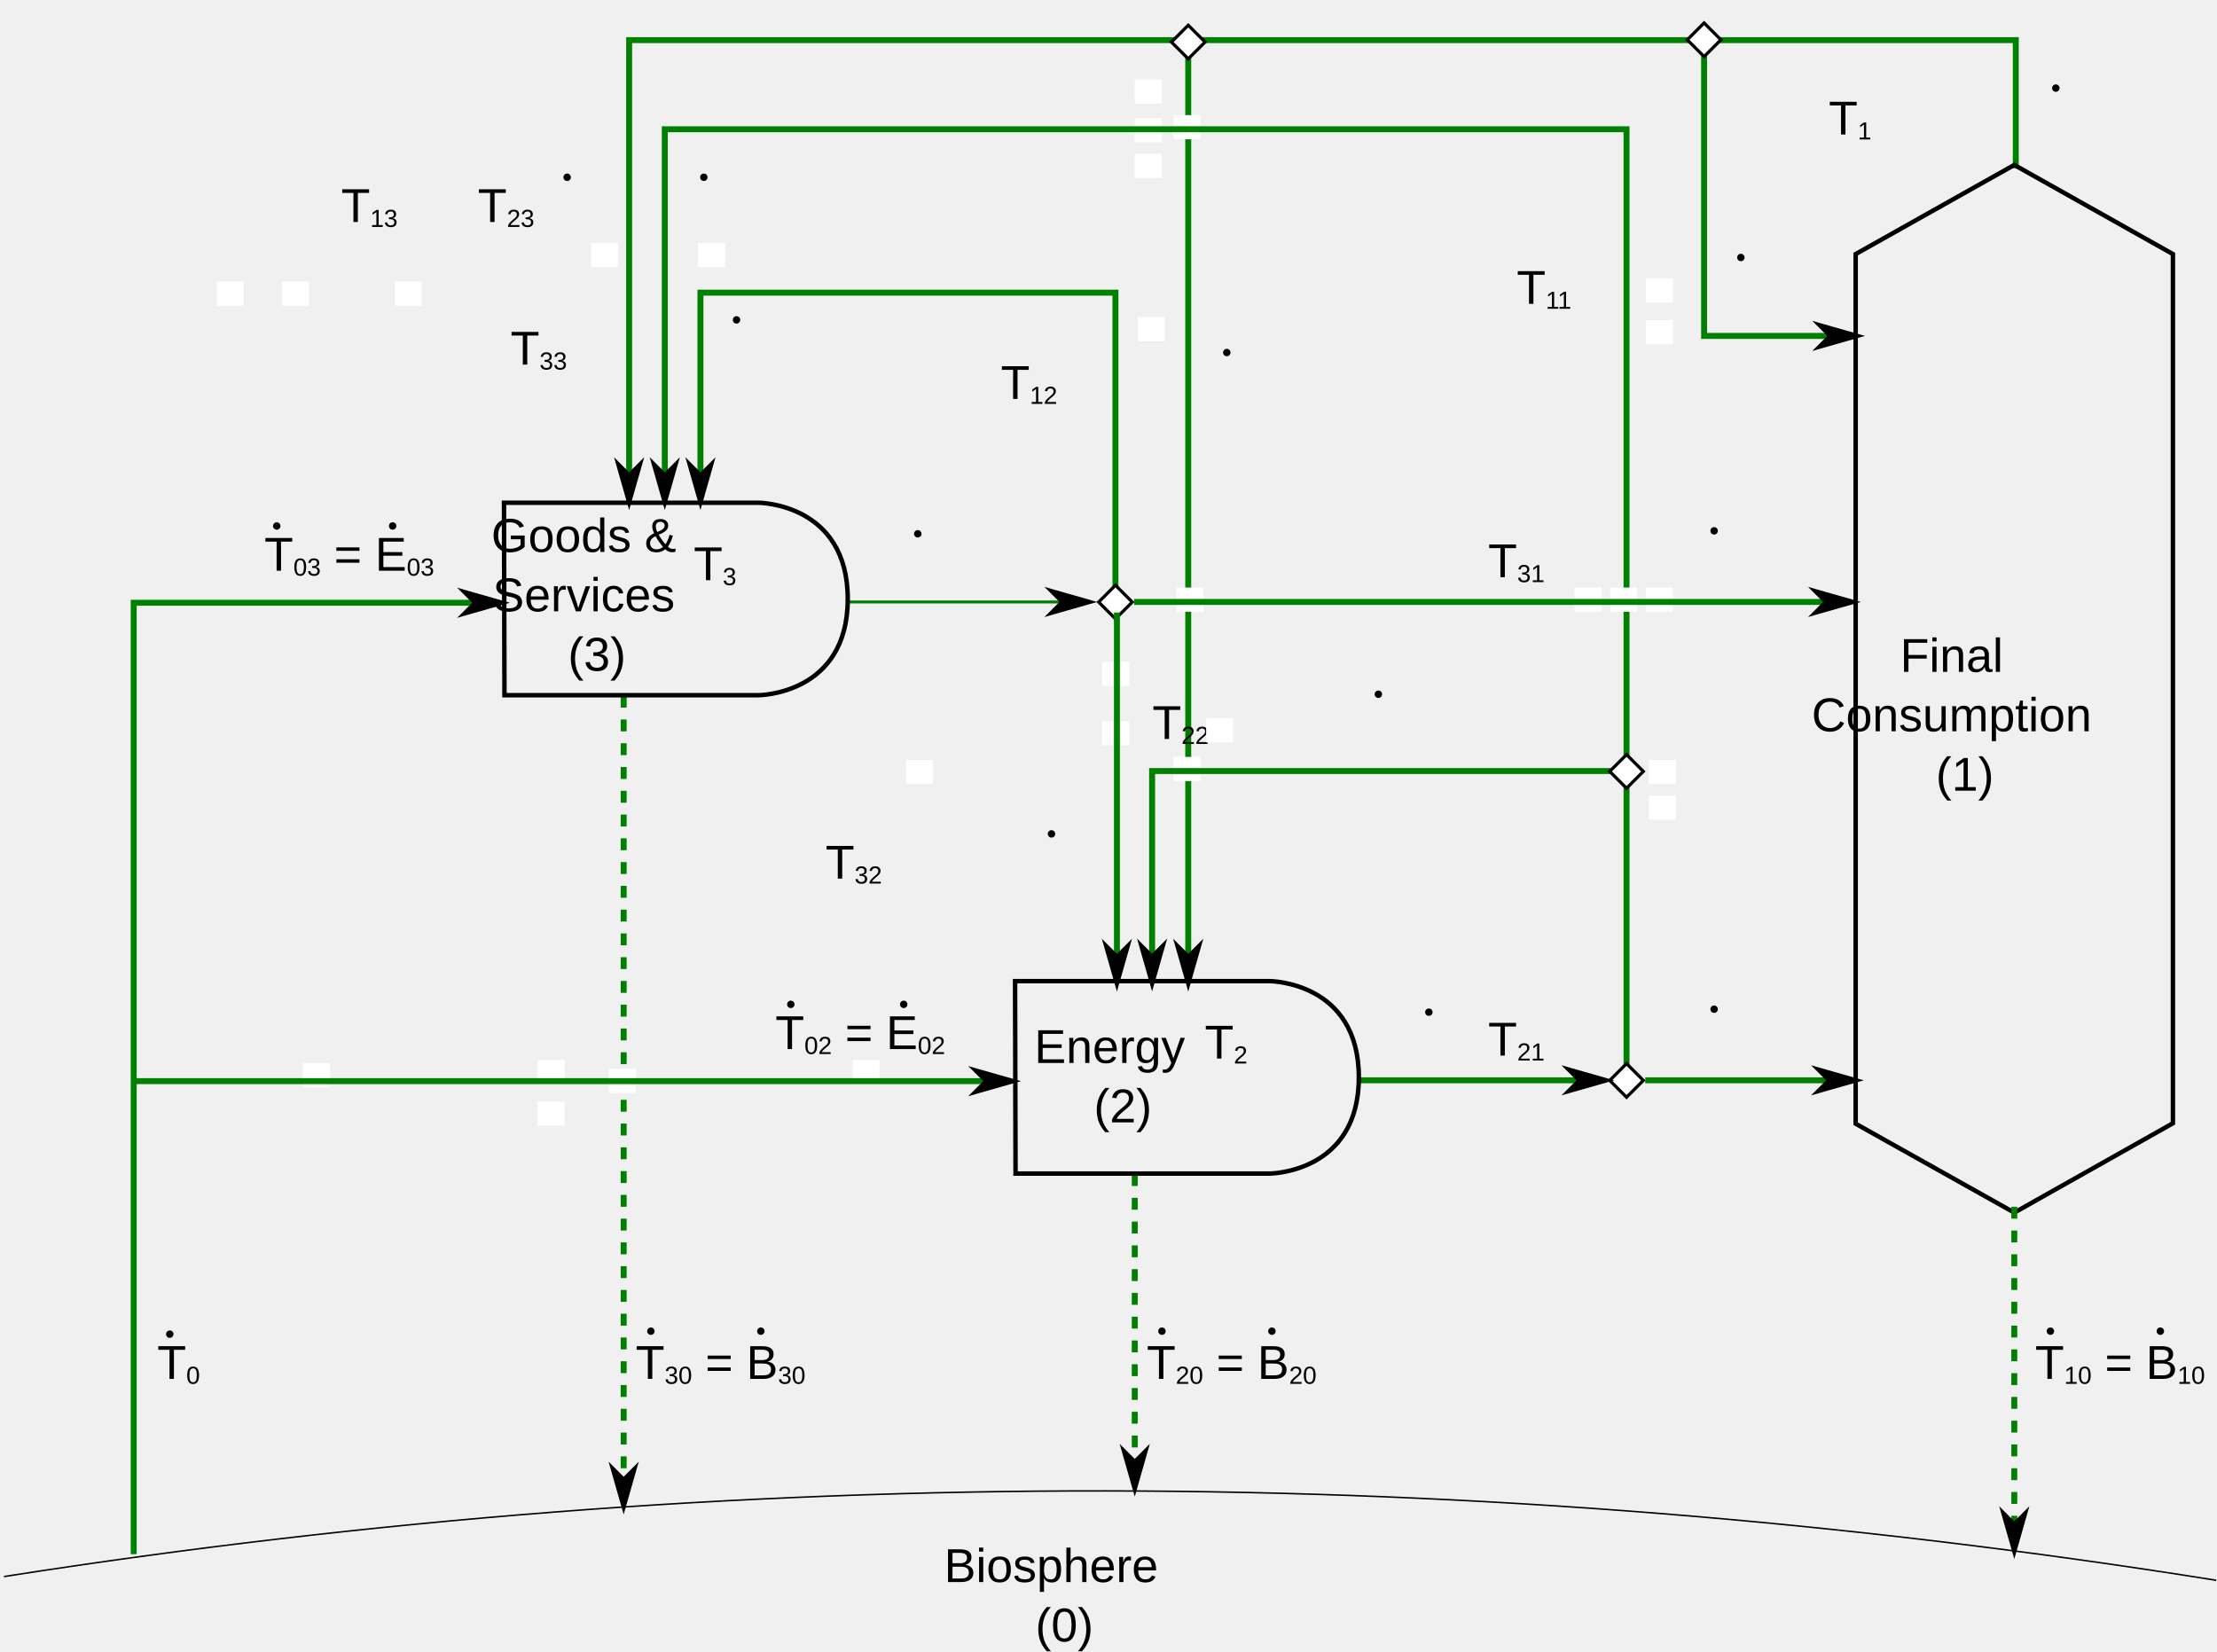
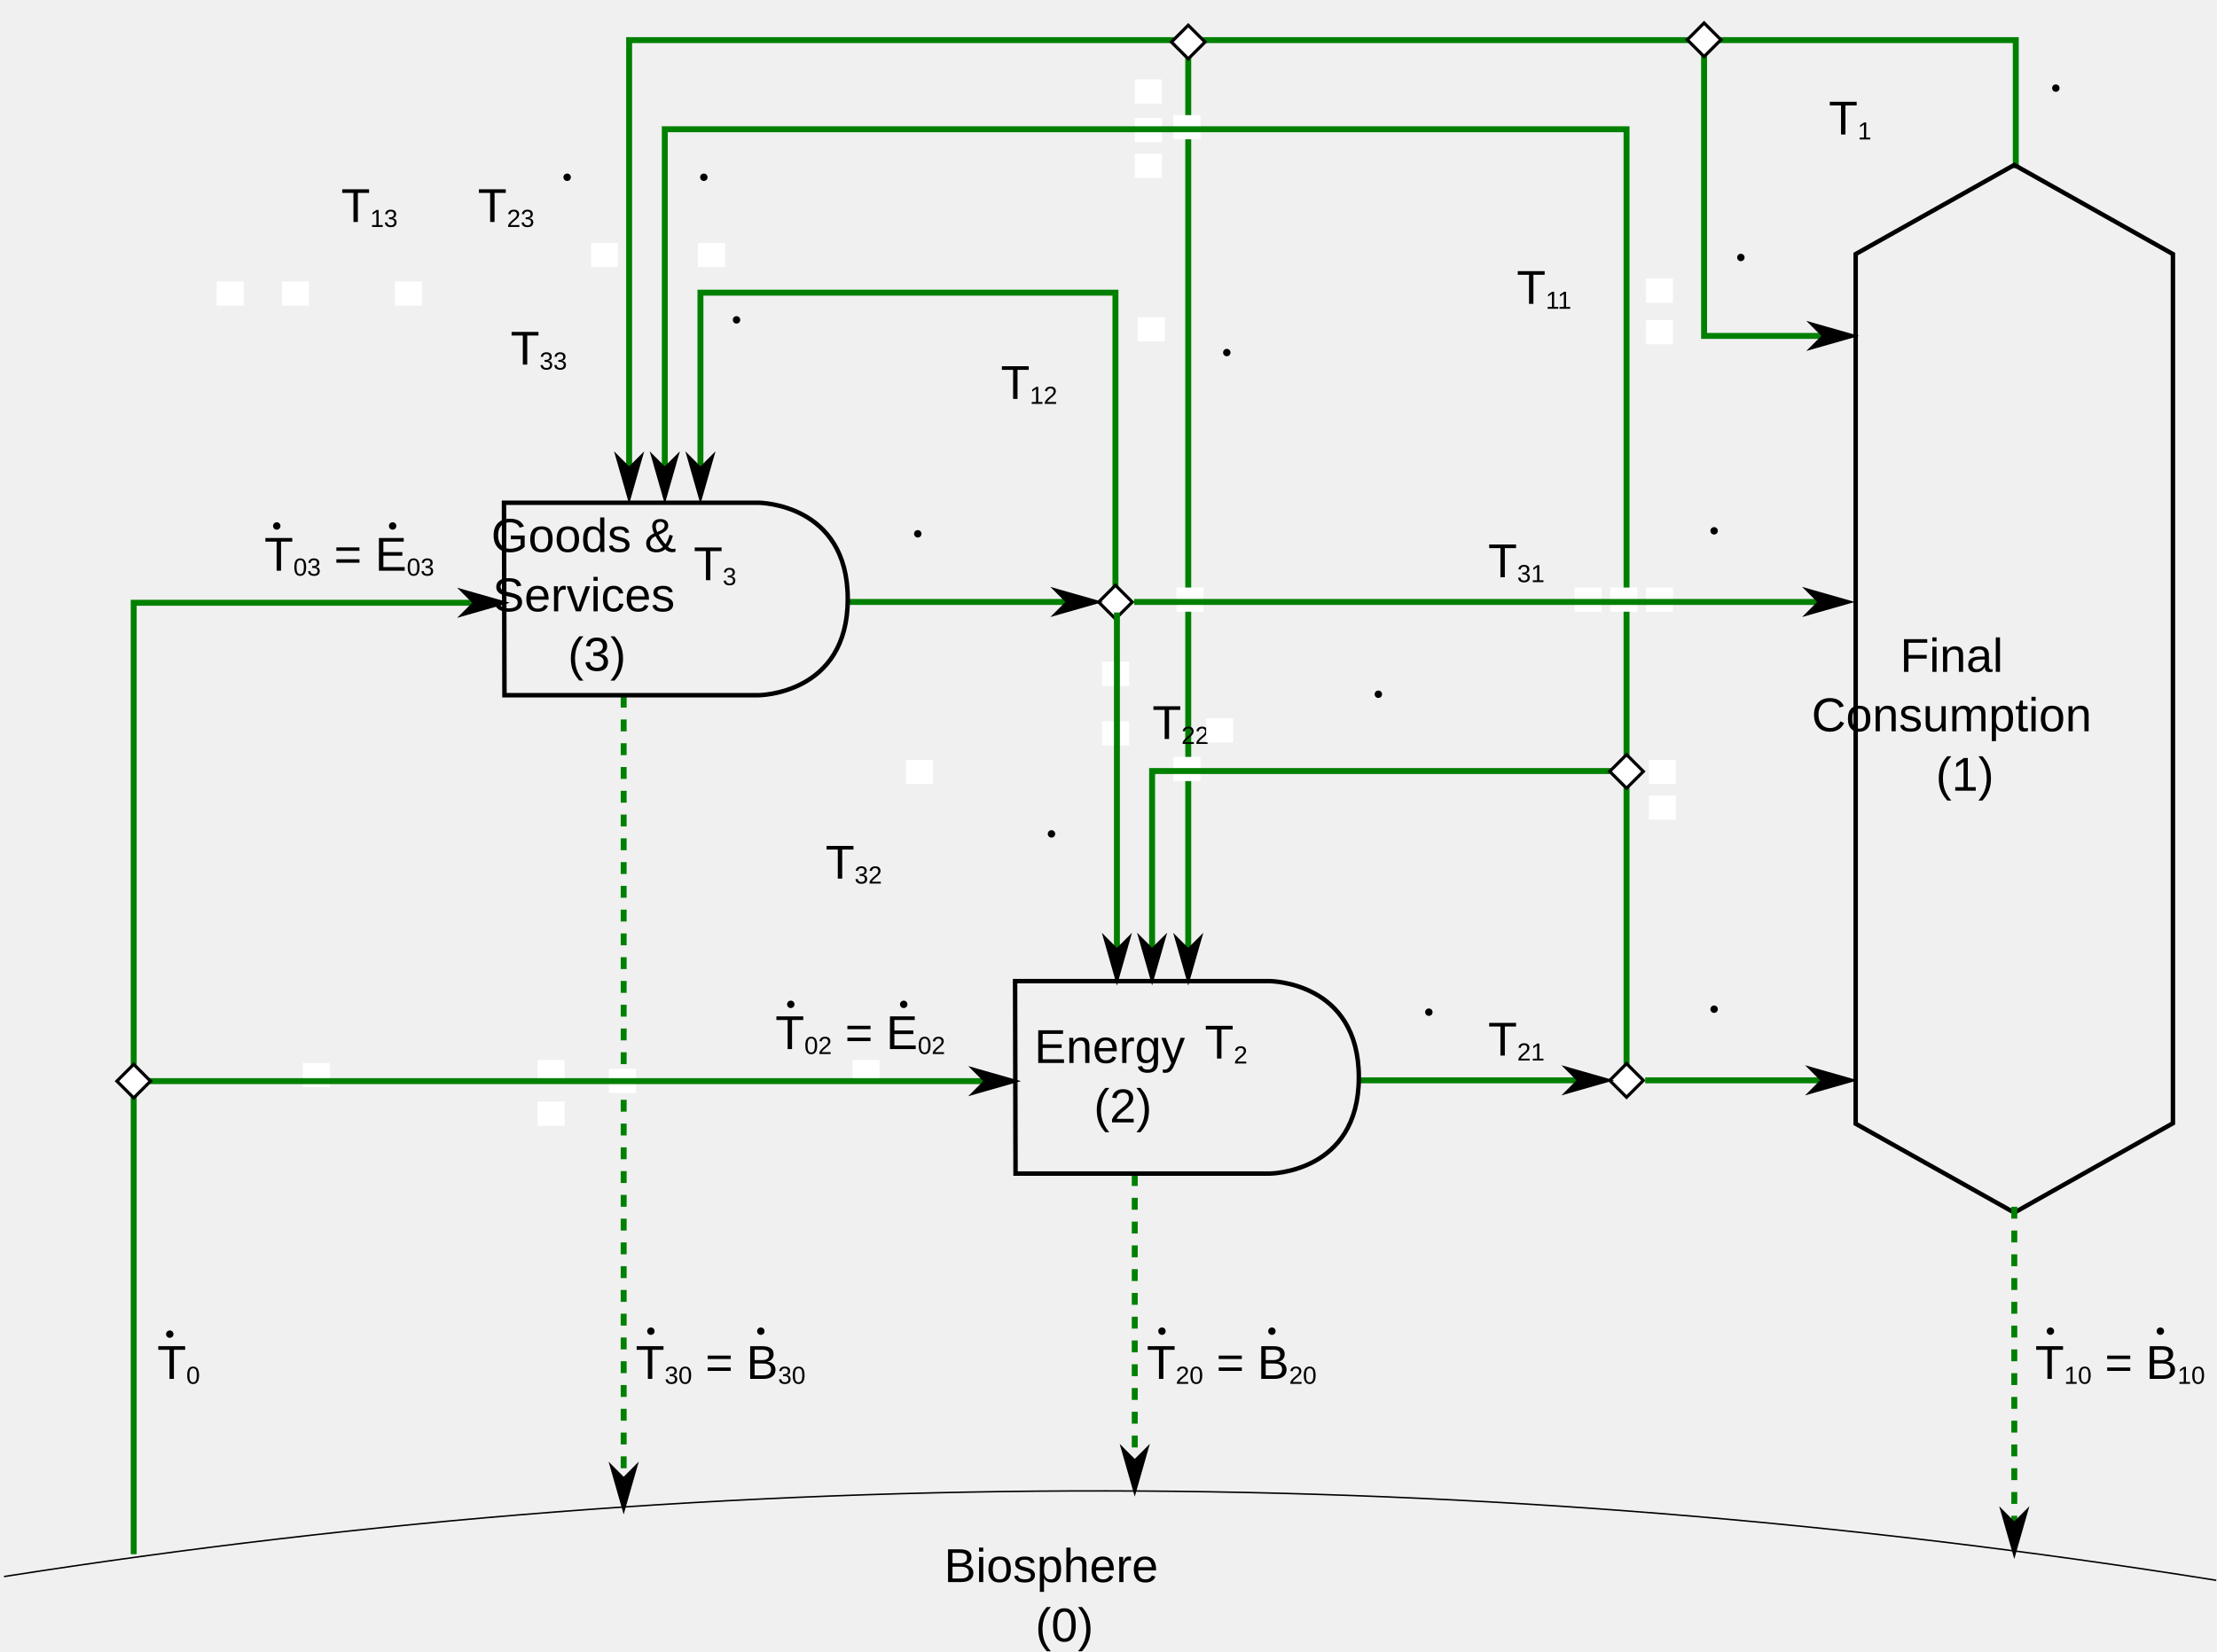
<svg xmlns="http://www.w3.org/2000/svg" version="1.1" width="1492.215" height="1111.64" id="svg2" xml:space="preserve">
  <defs id="defs6">
    <marker orient="auto" refY="0.0" refX="0.0" id="EmptyDiamondM" style="overflow:visible">
      <path id="path5134" d="M 0,-7.071 L -7.071,0 L 0,7.071 L 7.071,0 L 0,-7.071 z " style="fill-rule:evenodd;fill:#FFFFFF;stroke:#000000;stroke-width:1.0pt;marker-start:none" transform="scale(0.4)" />
    </marker>
    <marker orient="auto" refY="0.0" refX="0.0" id="Arrow1Mstart" style="overflow:visible">
      <path id="path4028" d="M 0.0,0.0 L 5.0,-5.0 L -12.5,0.0 L 5.0,5.0 L 0.0,0.0 z " style="fill-rule:evenodd;stroke:#000000;stroke-width:1.0pt;marker-start:none" transform="scale(0.4) translate(10,0)" />
    </marker>
    <marker orient="auto" refY="0.0" refX="0.0" id="Arrow1Mend" style="overflow:visible;">
      <path id="path4031" d="M 0.0,0.0 L 5.0,-5.0 L -12.5,0.0 L 5.0,5.0 L 0.0,0.0 z " style="fill-rule:evenodd;stroke:#000000;stroke-width:1.0pt;marker-start:none;" transform="scale(0.4) rotate(180) translate(10,0)" />
    </marker>
    <marker orient="auto" refY="0" refX="0" id="Arrow1Lstart" style="overflow:visible">
      <path id="path4143" d="M 0,0 5,-5 -12.5,0 5,5 0,0 z" style="fill-rule:evenodd;stroke:#000000;stroke-width:1pt;marker-start:none" transform="matrix(0.8,0,0,0.8,10,0)" />
    </marker>
    <marker orient="auto" refY="0" refX="0" id="Arrow1Lend" style="overflow:visible">
      <path id="path4132" d="M 0,0 5,-5 -12.5,0 5,5 0,0 z" style="fill-rule:evenodd;stroke:#000000;stroke-width:1pt;marker-start:none" transform="matrix(-0.8,0,0,-0.8,-10,0)" />
    </marker>
    <marker style="overflow:visible" id="InfiniteLineStart" refX="0" refY="0" orient="auto">
      <g id="g4065" transform="translate(-13,0)">
        <circle d="M 3.8,0 C 3.8,0.442 3.442,0.8 3,0.8 2.558,0.8 2.2,0.442 2.2,0 c 0,-0.442 0.358,-0.8 0.8,-0.8 0.442,0 0.8,0.358 0.8,0.8 z" id="circle4067" r="0.8" cy="0" cx="3" />
        <circle d="M 7.3,0 C 7.3,0.442 6.942,0.8 6.5,0.8 6.058,0.8 5.7,0.442 5.7,0 c 0,-0.442 0.358,-0.8 0.8,-0.8 0.442,0 0.8,0.358 0.8,0.8 z" id="circle4069" r="0.8" cy="0" cx="6.5" />
        <circle d="M 10.8,0 C 10.8,0.442 10.442,0.8 10,0.8 9.558,0.8 9.2,0.442 9.2,0 c 0,-0.442 0.358,-0.8 0.8,-0.8 0.442,0 0.8,0.358 0.8,0.8 z" id="circle4071" r="0.8" cy="0" cx="10" />
      </g>
    </marker>
    <marker orient="auto" refY="0" refX="0" id="InfiniteLineStart-3" style="overflow:visible">
      <g transform="translate(-13,0)" id="g4065-9">
        <circle cx="3" cy="0" r="0.8" id="circle4067-9" d="M 3.8,0 C 3.8,0.442 3.442,0.8 3,0.8 2.558,0.8 2.2,0.442 2.2,0 c 0,-0.442 0.358,-0.8 0.8,-0.8 0.442,0 0.8,0.358 0.8,0.8 z" />
        <circle cx="6.5" cy="0" r="0.8" id="circle4069-7" d="M 7.3,0 C 7.3,0.442 6.942,0.8 6.5,0.8 6.058,0.8 5.7,0.442 5.7,0 c 0,-0.442 0.358,-0.8 0.8,-0.8 0.442,0 0.8,0.358 0.8,0.8 z" />
        <circle cx="10" cy="0" r="0.8" id="circle4071-0" d="M 10.8,0 C 10.8,0.442 10.442,0.8 10,0.8 9.558,0.8 9.2,0.442 9.2,0 c 0,-0.442 0.358,-0.8 0.8,-0.8 0.442,0 0.8,0.358 0.8,0.8 z" />
      </g>
    </marker>
    <marker style="overflow:visible" id="Arrow1Lend-0" refX="0" refY="0" orient="auto">
      <path transform="matrix(-0.8,0,0,-0.8,-10,0)" style="fill-rule:evenodd;stroke:#000000;stroke-width:1pt;marker-start:none" d="M 0,0 5,-5 -12.5,0 5,5 0,0 z" id="path4132-2" />
    </marker>
    <marker style="overflow:visible" id="Arrow1Lstart-7" refX="0" refY="0" orient="auto">
      <path transform="matrix(0.8,0,0,0.8,10,0)" style="fill-rule:evenodd;stroke:#000000;stroke-width:1pt;marker-start:none" d="M 0,0 5,-5 -12.5,0 5,5 0,0 z" id="path4143-9" />
    </marker>
    <marker style="overflow:visible" id="EmptyDiamondL" refX="0" refY="0" orient="auto">
      <path transform="scale(0.8,0.8)" style="fill:#ffffff;fill-rule:evenodd;stroke:#000000;stroke-width:1pt;marker-start:none" d="M 0,-7.071 -7.071,0 0,7.071 7.071,0 0,-7.071 z" id="path4169" />
    </marker>
    <marker orient="auto" refY="0" refX="0" id="InfiniteLineStart-0" style="overflow:visible">
      <g transform="translate(-13,0)" id="g4065-5">
        <circle cx="3" cy="0" r="0.8" id="circle4067-6" d="M 3.8,0 C 3.8,0.442 3.442,0.8 3,0.8 2.558,0.8 2.2,0.442 2.2,0 c 0,-0.442 0.358,-0.8 0.8,-0.8 0.442,0 0.8,0.358 0.8,0.8 z" />
        <circle cx="6.5" cy="0" r="0.8" id="circle4069-78" d="M 7.3,0 C 7.3,0.442 6.942,0.8 6.5,0.8 6.058,0.8 5.7,0.442 5.7,0 c 0,-0.442 0.358,-0.8 0.8,-0.8 0.442,0 0.8,0.358 0.8,0.8 z" />
        <circle cx="10" cy="0" r="0.8" id="circle4071-06" d="M 10.8,0 C 10.8,0.442 10.442,0.8 10,0.8 9.558,0.8 9.2,0.442 9.2,0 c 0,-0.442 0.358,-0.8 0.8,-0.8 0.442,0 0.8,0.358 0.8,0.8 z" />
      </g>
    </marker>
    <marker style="overflow:visible" id="Arrow1Lend-7" refX="0" refY="0" orient="auto">
      <path transform="matrix(-0.8,0,0,-0.8,-10,0)" style="fill-rule:evenodd;stroke:#000000;stroke-width:1pt;marker-start:none" d="M 0,0 5,-5 -12.5,0 5,5 0,0 z" id="path4132-0" />
    </marker>
    <marker style="overflow:visible" id="Arrow1Lstart-0" refX="0" refY="0" orient="auto">
      <path transform="matrix(0.8,0,0,0.8,10,0)" style="fill-rule:evenodd;stroke:#000000;stroke-width:1pt;marker-start:none" d="M 0,0 5,-5 -12.5,0 5,5 0,0 z" id="path4143-5" />
    </marker>
  </defs>
  <g transform="matrix(1.25,0,0,-1.25,862.4153,701.1359)" id="g10">
    <g id="g12">
-       <path id="path4319" d="m 395.495,470.299 0,69.01 -746.662,0 0,-246.744" style="fill:none;stroke:#008000;stroke-width:3.2;stroke-linecap:butt;stroke-linejoin:miter;stroke-opacity:1;marker-start:none;marker-end:url(#Arrow1Mend)" />
-       <path style="fill:none;stroke:#008000;stroke-width:3.2;stroke-linecap:butt;stroke-linejoin:miter;stroke-miterlimit:4;stroke-opacity:1;stroke-dasharray:none;stroke-dashoffset:0;marker-start:url(#EmptyDiamondM);marker-end:url(#Arrow1Mend)" id="path4530" d="m -50.111,538.269 0,-504.994" />
+       <path id="path4319" d="m 395.495,470.299 0,69.01 -746.662,0 0,-243.544" style="fill:none;stroke:#008000;stroke-width:3.2;stroke-linecap:butt;stroke-linejoin:miter;stroke-opacity:1;marker-start:none;marker-end:url(#Arrow1Mend)" />
+       <path style="fill:none;stroke:#008000;stroke-width:3.2;stroke-linecap:butt;stroke-linejoin:miter;stroke-miterlimit:4;stroke-opacity:1;stroke-dasharray:none;stroke-dashoffset:0;marker-start:url(#EmptyDiamondM);marker-end:url(#Arrow1Mend)" id="path4530" d="m -50.111,538.269 0,-501.794" />
      <rect style="fill:#ffffff;fill-opacity:1;stroke:none" id="rect4743" width="14.543" height="13.012" x="-58.07" y="-153.314" transform="scale(1,-1)" />
      <rect style="fill:#ffffff;fill-opacity:1;stroke:none" id="rect4511" width="14.543" height="13.012" x="-58.07" y="-498.914" transform="scale(1,-1)" />
-       <path style="fill:none;stroke:#008000;stroke-width:3.2;stroke-linecap:butt;stroke-linejoin:miter;stroke-opacity:1;marker-start:url(#EmptyDiamondM);marker-end:url(#Arrow1Mend)" d="m 185.895,-20.901 0,166.61 -255.462,0 0,-112.344" id="path3112" />
+       <path style="fill:none;stroke:#008000;stroke-width:3.2;stroke-linecap:butt;stroke-linejoin:miter;stroke-opacity:1;marker-start:url(#EmptyDiamondM);marker-end:url(#Arrow1Mend)" d="m 185.895,-20.901 0,166.61 -255.462,0 0,-109.144" id="path3112" />
      <path d="m -354.111,186.269 0,-434.594" id="path4539" style="fill:none;stroke:#008000;stroke-width:3.2;stroke-linecap:butt;stroke-linejoin:miter;stroke-miterlimit:4;stroke-opacity:1;stroke-dasharray:6.4,6.4;stroke-dashoffset:0;marker-end:url(#Arrow1Mend)" />
      <rect style="fill:#ffffff;fill-opacity:1;stroke:none" id="rect5371" width="14.543" height="13.012" x="-400.47" y="9.886" transform="scale(1,-1)" />
      <rect transform="scale(1,-1)" y="14.686" x="-362.07" height="13.012" width="14.543" id="rect5373" style="fill:#ffffff;fill-opacity:1;stroke:none" />
      <rect style="fill:#ffffff;fill-opacity:1;stroke:none" id="rect5375" width="14.543" height="13.012" x="-230.87" y="9.886" transform="scale(1,-1)" />
      <rect transform="scale(1,-1)" y="32.286" x="-400.47" height="13.012" width="14.543" id="rect5377" style="fill:#ffffff;fill-opacity:1;stroke:none" />
      <rect transform="scale(1,-1)" y="11.486" x="-526.87" height="13.012" width="14.543" id="rect5369" style="fill:#ffffff;fill-opacity:1;stroke:none" />
      <rect transform="scale(1,-1)" y="-518.114" x="-78.87" height="13.012" width="14.543" id="rect5350" style="fill:#ffffff;fill-opacity:1;stroke:none" />
      <rect style="fill:#ffffff;fill-opacity:1;stroke:none" id="rect5363" width="14.543" height="13.012" x="-538.07" y="-409.314" transform="scale(1,-1)" />
      <rect transform="scale(1,-1)" y="-409.314" x="-573.27" height="13.012" width="14.543" id="rect5365" style="fill:#ffffff;fill-opacity:1;stroke:none" />
      <rect transform="scale(1,-1)" y="-478.114" x="-78.87" height="13.012" width="14.543" id="rect5346" style="fill:#ffffff;fill-opacity:1;stroke:none" />
      <rect style="fill:#ffffff;fill-opacity:1;stroke:none" id="rect5348" width="14.543" height="13.012" x="-78.87" y="-497.314" transform="scale(1,-1)" />
      <rect style="fill:#ffffff;fill-opacity:1;stroke:none" id="rect5342" width="14.543" height="13.012" x="-371.67" y="-430.114" transform="scale(1,-1)" />
      <rect transform="scale(1,-1)" y="-430.114" x="-314.07" height="13.012" width="14.543" id="rect5344" style="fill:#ffffff;fill-opacity:1;stroke:none" />
-       <path style="fill:none;stroke:#008000;stroke-width:3.2;stroke-linecap:butt;stroke-linejoin:miter;stroke-opacity:1;marker-start:url(#EmptyDiamondM);marker-end:url(#Arrow1Mend)" d="m 185.895,145.499 0,345.81 -517.862,0 0,-198.744" id="path4689" />
-       <path d="m 195.957,-20.841 111.394,0" id="path6395" style="fill:none;stroke:#008000;stroke-width:3.2;stroke-linecap:butt;stroke-linejoin:miter;stroke-miterlimit:4;stroke-opacity:1;stroke-dasharray:none;marker-end:url(#Arrow1Mend)" />
+       <path style="fill:none;stroke:#008000;stroke-width:3.2;stroke-linecap:butt;stroke-linejoin:miter;stroke-opacity:1;marker-start:url(#EmptyDiamondM);marker-end:url(#Arrow1Mend)" d="m 185.895,145.499 0,345.81 -517.862,0 0,-195.544" id="path4689" />
+       <path d="m 195.957,-20.841 108.194,0" id="path6395" style="fill:none;stroke:#008000;stroke-width:3.2;stroke-linecap:butt;stroke-linejoin:miter;stroke-miterlimit:4;stroke-opacity:1;stroke-dasharray:none;marker-end:url(#Arrow1Mend)" />
      <rect style="fill:#ffffff;fill-opacity:1;stroke:none" id="rect4279" width="14.543" height="13.012" x="197.93" y="-132.514" transform="scale(1,-1)" />
      <rect transform="scale(1,-1)" y="-151.714" x="197.93" height="13.012" width="14.543" id="rect4277" style="fill:#ffffff;fill-opacity:1;stroke:none" />
      <rect style="fill:#ffffff;fill-opacity:1;stroke:none" id="rect4275" width="18.179" height="16.265" x="544.414" y="226.759" transform="matrix(0.8,0,0,-0.8,-637.6017,333.1218)" />
      <text transform="scale(1,-1)" id="text4115" y="291.016" x="-91.893" style="font-size:25.6px;font-style:normal;font-variant:normal;font-weight:normal;font-stretch:normal;text-align:center;line-height:125%;letter-spacing:0px;word-spacing:0px;text-anchor:middle;fill:#000000;fill-opacity:1;stroke:none;font-family:Arial;-inkscape-font-specification:Arial" xml:space="preserve">
        <tspan y="291.016" x="-91.893" id="tspan4117">Biosphere</tspan>
        <tspan y="323.016" x="-91.893" id="tspan4119">(0)</tspan>
      </text>
      <text transform="scale(1,-1)" id="text4782" y="4.015" x="-272.446" style="font-size:25.6px;font-style:normal;font-variant:normal;font-weight:normal;font-stretch:normal;text-align:start;line-height:125%;letter-spacing:0px;word-spacing:0px;text-anchor:start;fill:#000000;fill-opacity:1;stroke:none;font-family:Arial;-inkscape-font-specification:Arial" xml:space="preserve">
        <tspan id="tspan3042" x="-272.446" y="4.015">T<tspan style="font-size:52%;baseline-shift:sub" id="tspan3169">02</tspan> = E<tspan style="font-size:52%;text-align:start;text-anchor:start;baseline-shift:sub" id="tspan3044">02</tspan>
        </tspan>
      </text>
      <path transform="matrix(0.07404241,0,0,-0.1031305,-250.6258,45.89831)" d="m -155.143,250.419 c 0,10.71 -12.093,19.393 -27.012,19.393 -14.918,0 -27.012,-8.682 -27.012,-19.393 0,-10.71 12.093,-19.393 27.012,-19.393 14.918,0 27.012,8.682 27.012,19.393 z" id="path4796" style="fill:#000000;fill-opacity:1;stroke:none" />
      <text xml:space="preserve" style="font-size:25.6px;font-style:normal;font-variant:normal;font-weight:normal;font-stretch:normal;text-align:center;line-height:125%;letter-spacing:0px;word-spacing:0px;text-anchor:middle;fill:#000000;fill-opacity:1;stroke:none;font-family:Arial;-inkscape-font-specification:Arial" x="392.962" y="-199.124" id="text3119" transform="scale(1,-1)">
        <tspan id="tspan3123" x="392.962" y="-199.124">Final</tspan>
        <tspan x="392.962" y="-167.124" id="tspan5298">Consumption</tspan>
        <tspan id="tspan3125" x="392.962" y="-135.124">(1)</tspan>
      </text>
      <path d="m 309.271,-44.212 0,468.3 85.42,48 85.417,-48 0,-468.047 -85.417,-48.125 z" id="path4124" style="fill:none;stroke:#000000;stroke-width:2.4;stroke-linecap:butt;stroke-linejoin:miter;stroke-miterlimit:4;stroke-opacity:1;stroke-dasharray:none" />
      <path d="m 394.689,-88.931 0,-183.394" id="path4841" style="fill:none;stroke:#008000;stroke-width:3.2;stroke-linecap:butt;stroke-linejoin:miter;stroke-miterlimit:4;stroke-opacity:1;stroke-dasharray:6.4,6.4;stroke-dashoffset:0;marker-end:url(#Arrow1Mend)" />
      <text transform="scale(1,-1)" id="text4843" y="181.615" x="405.899" style="font-size:25.6px;font-style:normal;font-variant:normal;font-weight:normal;font-stretch:normal;text-align:start;line-height:125%;letter-spacing:0px;word-spacing:0px;text-anchor:start;fill:#000000;fill-opacity:1;stroke:none;font-family:Arial;-inkscape-font-specification:Arial" xml:space="preserve">
        <tspan y="181.615" x="405.899" id="tspan4845">T<tspan style="font-size:52%;baseline-shift:sub" id="tspan3181">10</tspan> = B<tspan id="tspan4847" style="font-size:52%;text-align:start;text-anchor:start;baseline-shift:sub">10</tspan>
        </tspan>
      </text>
      <path transform="matrix(0.07404241,0,0,-0.1031305,427.6304,-130.1017)" d="m -155.143,250.419 c 0,10.71 -12.093,19.393 -27.012,19.393 -14.918,0 -27.012,-8.682 -27.012,-19.393 0,-10.71 12.093,-19.393 27.012,-19.393 14.918,0 27.012,8.682 27.012,19.393 z" id="path4849" style="fill:#000000;fill-opacity:1;stroke:none" />
      <path style="fill:none;stroke:#008000;stroke-width:3.2;stroke-linecap:butt;stroke-linejoin:miter;stroke-miterlimit:4;stroke-opacity:1;stroke-dasharray:6.4,6.4;stroke-dashoffset:0;marker-end:url(#Arrow1Mend)" id="path3164" d="m -78.911,-71.331 0,-167.394" />
      <text xml:space="preserve" style="font-size:25.6px;font-style:normal;font-variant:normal;font-weight:normal;font-stretch:normal;text-align:start;line-height:125%;letter-spacing:0px;word-spacing:0px;text-anchor:start;fill:#000000;fill-opacity:1;stroke:none;font-family:Arial;-inkscape-font-specification:Arial" x="-72.5" y="181.615" id="text3166" transform="scale(1,-1)">
        <tspan id="tspan3168" x="-72.5" y="181.615">T<tspan style="font-size:52%;baseline-shift:sub" id="tspan3177">20</tspan> = B<tspan style="font-size:52%;text-align:start;text-anchor:start;baseline-shift:sub" id="tspan3170">20</tspan>
        </tspan>
      </text>
      <path style="fill:#000000;fill-opacity:1;stroke:none" id="path3172" d="m -155.143,250.419 c 0,10.71 -12.093,19.393 -27.012,19.393 -14.918,0 -27.012,-8.682 -27.012,-19.393 0,-10.71 12.093,-19.393 27.012,-19.393 14.918,0 27.012,8.682 27.012,19.393 z" transform="matrix(0.07404241,0,0,-0.1031305,-50.76961,-130.1017)" />
      <text xml:space="preserve" style="font-size:40px;font-style:normal;font-weight:normal;line-height:125%;letter-spacing:0px;word-spacing:0px;fill:#000000;fill-opacity:1;stroke:none;font-family:Sans" x="1491.808" y="664.912" id="text3105" transform="matrix(0.8,0,0,-0.8,-637.6017,333.1218)">
        <tspan id="tspan3107" x="1491.808" y="664.912" />
      </text>
      <g id="g10-3" transform="translate(1225.022,-64.78471)">
        <g id="g12-9">
          <text transform="matrix(0.8,0,0,-0.8,-637.6017,333.1218)" id="text3105-3" y="664.912" x="1491.808" style="font-size:40px;font-style:normal;font-weight:normal;line-height:125%;letter-spacing:0px;word-spacing:0px;fill:#000000;fill-opacity:1;stroke:none;font-family:Sans" xml:space="preserve">
            <tspan y="664.912" x="1491.808" id="tspan3107-8" />
          </text>
        </g>
      </g>
      <path style="fill:none;stroke:#008000;stroke-width:3.2;stroke-linecap:butt;stroke-linejoin:miter;stroke-miterlimit:4;stroke-opacity:1;stroke-dasharray:none;marker-end:url(#Arrow1Mend)" id="path24" d="m 40.757,-20.841 132.194,0" />
      <g id="g5963" transform="translate(-21.79792,11.2)">
        <path d="m -121.554,21.379 137.1,0 c 0,0 48,-0.209 48,-51.82 -2.6e-4,-51.611 -48,-51.817 -48,-51.817 l -136.847,0 z" id="path14" style="fill:none;stroke:#000000;stroke-width:2.4;stroke-linecap:butt;stroke-linejoin:miter;stroke-miterlimit:4;stroke-opacity:1;stroke-dasharray:none" />
        <text xml:space="preserve" style="font-size:25.6px;font-style:normal;font-variant:normal;font-weight:normal;font-stretch:normal;text-align:center;line-height:125%;letter-spacing:0px;word-spacing:0px;text-anchor:middle;fill:#000000;fill-opacity:1;stroke:none;font-family:Arial;-inkscape-font-specification:Arial" x="-31.504" y="22.689" id="text3085" transform="scale(1,-1)">
          <tspan id="tspan3089" x="-31.504" y="22.689">Energy</tspan>
          <tspan x="-31.504" y="54.689" id="tspan3115">(2)</tspan>
        </text>
      </g>
      <text transform="scale(1,-1)" id="text4981" y="9.113" x="95.607" style="font-size:25.6px;font-style:normal;font-variant:normal;font-weight:normal;font-stretch:normal;text-align:end;line-height:125%;letter-spacing:0px;word-spacing:0px;text-anchor:end;fill:#000000;fill-opacity:1;stroke:none;font-family:Arial;-inkscape-font-specification:Arial" xml:space="preserve">
        <tspan y="9.113" x="95.607" id="tspan4983">T<tspan id="tspan4985" style="font-size:52%;baseline-shift:sub">2</tspan>
        </tspan>
      </text>
      <path transform="matrix(0.07404241,0,0,-0.1031305,92.9436,41.6853)" d="m -155.143,250.419 c 0,10.71 -12.093,19.393 -27.012,19.393 -14.918,0 -27.012,-8.682 -27.012,-19.393 0,-10.71 12.093,-19.393 27.012,-19.393 14.918,0 27.012,8.682 27.012,19.393 z" id="path3125" style="fill:#000000;fill-opacity:1;stroke:none" />
      <text xml:space="preserve" style="font-size:25.6px;font-style:normal;font-variant:normal;font-weight:normal;font-stretch:normal;text-align:end;line-height:125%;letter-spacing:0px;word-spacing:0px;text-anchor:end;fill:#000000;fill-opacity:1;stroke:none;font-family:Arial;-inkscape-font-specification:Arial" x="74.807" y="-162.972" id="text3116" transform="scale(1,-1)">
        <tspan id="tspan3118" x="74.807" y="-162.972">T<tspan style="font-size:52%;baseline-shift:sub" id="tspan3120">22</tspan>
        </tspan>
      </text>
      <path style="fill:#000000;fill-opacity:1;stroke:none" id="path3122" d="m -155.143,250.419 c 0,10.71 -12.093,19.393 -27.012,19.393 -14.918,0 -27.012,-8.682 -27.012,-19.393 0,-10.71 12.093,-19.393 27.012,-19.393 14.918,0 27.012,8.682 27.012,19.393 z" transform="matrix(0.07404241,0,0,-0.1031305,65.74359,212.8853)" />
      <text xml:space="preserve" style="font-size:25.6px;font-style:normal;font-variant:normal;font-weight:normal;font-stretch:normal;text-align:end;line-height:125%;letter-spacing:0px;word-spacing:0px;text-anchor:end;fill:#000000;fill-opacity:1;stroke:none;font-family:Arial;-inkscape-font-specification:Arial" x="255.607" y="7.513" id="text4223" transform="scale(1,-1)">
        <tspan id="tspan4225" x="255.607" y="7.513">T<tspan style="font-size:52%;baseline-shift:sub" id="tspan4227">21</tspan>
        </tspan>
      </text>
      <path style="fill:#000000;fill-opacity:1;stroke:none" id="path4229" d="m -155.143,250.419 c 0,10.71 -12.093,19.393 -27.012,19.393 -14.918,0 -27.012,-8.682 -27.012,-19.393 0,-10.71 12.093,-19.393 27.012,-19.393 14.918,0 27.012,8.682 27.012,19.393 z" transform="matrix(0.07404241,0,0,-0.1031305,246.5436,43.2853)" />
      <text xml:space="preserve" style="font-size:25.6px;font-style:normal;font-variant:normal;font-weight:normal;font-stretch:normal;text-align:end;line-height:125%;letter-spacing:0px;word-spacing:0px;text-anchor:end;fill:#000000;fill-opacity:1;stroke:none;font-family:Arial;-inkscape-font-specification:Arial" x="-101.193" y="-87.772" id="text4231" transform="scale(1,-1)">
        <tspan id="tspan4233" x="-101.193" y="-87.772">T<tspan style="font-size:52%;baseline-shift:sub" id="tspan4235">32</tspan>
        </tspan>
      </text>
      <path style="fill:#000000;fill-opacity:1;stroke:none" id="path4237" d="m -155.143,250.419 c 0,10.71 -12.093,19.393 -27.012,19.393 -14.918,0 -27.012,-8.682 -27.012,-19.393 0,-10.71 12.093,-19.393 27.012,-19.393 14.918,0 27.012,8.682 27.012,19.393 z" transform="matrix(0.07404241,0,0,-0.1031305,-110.2564,137.6853)" />
-       <path id="path4509" d="m -89.305,236.699 0,166.61 -223.462,0 0,-110.744" style="fill:none;stroke:#008000;stroke-width:3.2;stroke-linecap:butt;stroke-linejoin:miter;stroke-opacity:1;marker-start:url(#EmptyDiamondM);marker-end:url(#Arrow1Mend)" />
+       <path id="path4509" d="m -89.305,236.699 0,166.61 -223.462,0 0,-107.544" style="fill:none;stroke:#008000;stroke-width:3.2;stroke-linecap:butt;stroke-linejoin:miter;stroke-opacity:1;marker-start:url(#EmptyDiamondM);marker-end:url(#Arrow1Mend)" />
      <rect transform="scale(1,-1)" y="-390.114" x="-77.27" height="13.012" width="14.543" id="rect4515" style="fill:#ffffff;fill-opacity:1;stroke:none" />
      <rect transform="scale(1,-1)" y="-409.314" x="-477.27" height="13.012" width="14.543" id="rect4519" style="fill:#ffffff;fill-opacity:1;stroke:none" />
      <path style="fill:none;stroke:#008000;stroke-width:3.2;stroke-linecap:butt;stroke-linejoin:miter;stroke-opacity:1;marker-start:url(#Arrow1Mstart);marker-end:none" d="m -421.675,236.322 -196.262,0 0,-512.344" id="path4521" />
      <text xml:space="preserve" style="font-size:25.6px;font-style:normal;font-variant:normal;font-weight:normal;font-stretch:normal;text-align:start;line-height:125%;letter-spacing:0px;word-spacing:0px;text-anchor:start;fill:#000000;fill-opacity:1;stroke:none;font-family:Arial;-inkscape-font-specification:Arial" x="-547.607" y="-253.585" id="text4523" transform="scale(1,-1)">
        <tspan y="-253.585" x="-547.607" id="tspan4525">T<tspan style="font-size:52%;baseline-shift:sub" id="tspan3164">03</tspan> = E<tspan id="tspan4527" style="font-size:52%;text-align:start;text-anchor:start;baseline-shift:sub">03</tspan>
        </tspan>
      </text>
      <path style="fill:#000000;fill-opacity:1;stroke:none" id="path4529" d="m -155.143,250.419 c 0,10.71 -12.093,19.393 -27.012,19.393 -14.918,0 -27.012,-8.682 -27.012,-19.393 0,-10.71 12.093,-19.393 27.012,-19.393 14.918,0 27.012,8.682 27.012,19.393 z" transform="matrix(0.07404241,0,0,-0.1031305,-527.4258,303.4983)" />
      <text transform="scale(1,-1)" id="text4531" y="181.615" x="-605.282" style="font-size:25.6px;font-style:normal;font-variant:normal;font-weight:normal;font-stretch:normal;text-align:start;line-height:125%;letter-spacing:0px;word-spacing:0px;text-anchor:start;fill:#000000;fill-opacity:1;stroke:none;font-family:Arial;-inkscape-font-specification:Arial" xml:space="preserve">
        <tspan y="181.615" x="-605.282" id="tspan4533">T<tspan id="tspan4535" style="font-size:52%;text-align:start;text-anchor:start;baseline-shift:sub">0</tspan>
        </tspan>
      </text>
      <path transform="matrix(0.07404241,0,0,-0.1031305,-585.0258,-131.7017)" d="m -155.143,250.419 c 0,10.71 -12.093,19.393 -27.012,19.393 -14.918,0 -27.012,-8.682 -27.012,-19.393 0,-10.71 12.093,-19.393 27.012,-19.393 14.918,0 27.012,8.682 27.012,19.393 z" id="path4537" style="fill:#000000;fill-opacity:1;stroke:none" />
      <text transform="scale(1,-1)" id="text4541" y="181.615" x="-347.7" style="font-size:25.6px;font-style:normal;font-variant:normal;font-weight:normal;font-stretch:normal;text-align:start;line-height:125%;letter-spacing:0px;word-spacing:0px;text-anchor:start;fill:#000000;fill-opacity:1;stroke:none;font-family:Arial;-inkscape-font-specification:Arial" xml:space="preserve">
        <tspan y="181.615" x="-347.7" id="tspan4543">T<tspan style="font-size:52%;baseline-shift:sub" id="tspan3173">30</tspan> = B<tspan id="tspan4545" style="font-size:52%;text-align:start;text-anchor:start;baseline-shift:sub">30</tspan>
        </tspan>
      </text>
      <path transform="matrix(0.07404241,0,0,-0.1031305,-325.9696,-130.1017)" d="m -155.143,250.419 c 0,10.71 -12.093,19.393 -27.012,19.393 -14.918,0 -27.012,-8.682 -27.012,-19.393 0,-10.71 12.093,-19.393 27.012,-19.393 14.918,0 27.012,8.682 27.012,19.393 z" id="path4547" style="fill:#000000;fill-opacity:1;stroke:none" />
-       <path d="m -234.443,236.759 132.194,0" id="path4569" style="fill:none;stroke:#008000;stroke-width:1.6;stroke-linecap:butt;stroke-linejoin:miter;stroke-miterlimit:4;stroke-opacity:1;stroke-dasharray:none;marker-end:url(#Arrow1Lend-7)" />
+       <path d="m -234.443,236.759 132.194,0" id="path4569" style="fill:none;stroke:#008000;stroke-width:3.2;stroke-linecap:butt;stroke-linejoin:miter;stroke-miterlimit:4;stroke-opacity:1;stroke-dasharray:none;marker-end:url(#Arrow1Mend)" />
      <g transform="translate(-296.9979,268.8)" id="g4571">
        <path style="fill:none;stroke:#000000;stroke-width:2.4;stroke-linecap:butt;stroke-linejoin:miter;stroke-miterlimit:4;stroke-opacity:1;stroke-dasharray:none" id="path4573" d="m -121.554,21.379 137.1,0 c 0,0 48,-0.209 48,-51.82 -2.6e-4,-51.611 -48,-51.817 -48,-51.817 l -136.847,0 z" />
        <text transform="scale(1,-1)" id="text4577" y="5.089" x="-39.504" style="font-size:25.6px;font-style:normal;font-variant:normal;font-weight:normal;font-stretch:normal;text-align:center;line-height:125%;letter-spacing:0px;word-spacing:0px;text-anchor:middle;fill:#000000;fill-opacity:1;stroke:none;font-family:Arial;-inkscape-font-specification:Arial" xml:space="preserve">
          <tspan y="5.089" x="-39.504" id="tspan4579">Goods &amp;</tspan>
          <tspan y="37.089" x="-39.504" id="tspan3254">Services</tspan>
          <tspan id="tspan4581" y="69.089" x="-39.504">(3)</tspan>
        </text>
      </g>
      <text xml:space="preserve" style="font-size:25.6px;font-style:normal;font-variant:normal;font-weight:normal;font-stretch:normal;text-align:end;line-height:125%;letter-spacing:0px;word-spacing:0px;text-anchor:end;fill:#000000;fill-opacity:1;stroke:none;font-family:Arial;-inkscape-font-specification:Arial" x="-179.593" y="-248.487" id="text4585" transform="scale(1,-1)">
        <tspan id="tspan4587" x="-179.593" y="-248.487">T<tspan style="font-size:52%;baseline-shift:sub" id="tspan4589">3</tspan>
        </tspan>
      </text>
      <path style="fill:#000000;fill-opacity:1;stroke:none" id="path4599" d="m -155.143,250.419 c 0,10.71 -12.093,19.393 -27.012,19.393 -14.918,0 -27.012,-8.682 -27.012,-19.393 0,-10.71 12.093,-19.393 27.012,-19.393 14.918,0 27.012,8.682 27.012,19.393 z" transform="matrix(0.07404241,0,0,-0.1031305,-182.2564,299.2853)" />
      <text transform="scale(1,-1)" id="text4609" y="-364.572" x="-270.793" style="font-size:25.6px;font-style:normal;font-variant:normal;font-weight:normal;font-stretch:normal;text-align:end;line-height:125%;letter-spacing:0px;word-spacing:0px;text-anchor:end;fill:#000000;fill-opacity:1;stroke:none;font-family:Arial;-inkscape-font-specification:Arial" xml:space="preserve">
        <tspan y="-364.572" x="-270.793" id="tspan4611">T<tspan id="tspan4613" style="font-size:52%;baseline-shift:sub">33</tspan>
        </tspan>
      </text>
      <path transform="matrix(0.07404241,0,0,-0.1031305,-279.8564,414.4853)" d="m -155.143,250.419 c 0,10.71 -12.093,19.393 -27.012,19.393 -14.918,0 -27.012,-8.682 -27.012,-19.393 0,-10.71 12.093,-19.393 27.012,-19.393 14.918,0 27.012,8.682 27.012,19.393 z" id="path4615" style="fill:#000000;fill-opacity:1;stroke:none" />
      <text xml:space="preserve" style="font-size:25.6px;font-style:normal;font-variant:normal;font-weight:normal;font-stretch:normal;text-align:end;line-height:125%;letter-spacing:0px;word-spacing:0px;text-anchor:end;fill:#000000;fill-opacity:1;stroke:none;font-family:Arial;-inkscape-font-specification:Arial" x="-6.793" y="-346.087" id="text4623" transform="scale(1,-1)">
        <tspan id="tspan4625" x="-6.793" y="-346.087">T<tspan style="font-size:52%;baseline-shift:sub" id="tspan4627">12</tspan>
        </tspan>
      </text>
      <path style="fill:#000000;fill-opacity:1;stroke:none" id="path4629" d="m -155.143,250.419 c 0,10.71 -12.093,19.393 -27.012,19.393 -14.918,0 -27.012,-8.682 -27.012,-19.393 0,-10.71 12.093,-19.393 27.012,-19.393 14.918,0 27.012,8.682 27.012,19.393 z" transform="matrix(0.07404241,0,0,-0.1031305,-15.8564,396.8853)" />
      <text xml:space="preserve" style="font-size:25.6px;font-style:normal;font-variant:normal;font-weight:normal;font-stretch:normal;text-align:end;line-height:125%;letter-spacing:0px;word-spacing:0px;text-anchor:end;fill:#000000;fill-opacity:1;stroke:none;font-family:Arial;-inkscape-font-specification:Arial" x="431.607" y="-488.487" id="text4663" transform="scale(1,-1)">
        <tspan id="tspan4665" x="431.607" y="-488.487">T<tspan style="font-size:52%;baseline-shift:sub" id="tspan4667">1</tspan>
        </tspan>
      </text>
      <path style="fill:#000000;fill-opacity:1;stroke:none" id="path4669" d="m -155.143,250.419 c 0,10.71 -12.093,19.393 -27.012,19.393 -14.918,0 -27.012,-8.682 -27.012,-19.393 0,-10.71 12.093,-19.393 27.012,-19.393 14.918,0 27.012,8.682 27.012,19.393 z" transform="matrix(0.07404241,0,0,-0.1031305,430.5436,539.2853)" />
      <text xml:space="preserve" style="font-size:25.6px;font-style:normal;font-variant:normal;font-weight:normal;font-stretch:normal;text-align:end;line-height:125%;letter-spacing:0px;word-spacing:0px;text-anchor:end;fill:#000000;fill-opacity:1;stroke:none;font-family:Arial;-inkscape-font-specification:Arial" x="255.607" y="-250.087" id="text4679" transform="scale(1,-1)">
        <tspan id="tspan4681" x="255.607" y="-250.087">T<tspan style="font-size:52%;baseline-shift:sub" id="tspan4683">31</tspan>
        </tspan>
      </text>
      <path style="fill:#000000;fill-opacity:1;stroke:none" id="path4685" d="m -155.143,250.419 c 0,10.71 -12.093,19.393 -27.012,19.393 -14.918,0 -27.012,-8.682 -27.012,-19.393 0,-10.71 12.093,-19.393 27.012,-19.393 14.918,0 27.012,8.682 27.012,19.393 z" transform="matrix(0.07404241,0,0,-0.1031305,246.5436,300.8853)" />
      <text transform="scale(1,-1)" id="text5115" y="-441.372" x="-361.993" style="font-size:25.6px;font-style:normal;font-variant:normal;font-weight:normal;font-stretch:normal;text-align:end;line-height:125%;letter-spacing:0px;word-spacing:0px;text-anchor:end;fill:#000000;fill-opacity:1;stroke:none;font-family:Arial;-inkscape-font-specification:Arial" xml:space="preserve">
        <tspan y="-441.372" x="-361.993" id="tspan5117">T<tspan id="tspan5119" style="font-size:52%;baseline-shift:sub">13</tspan>
        </tspan>
      </text>
      <path transform="matrix(0.07404241,0,0,-0.1031305,-371.0564,491.2853)" d="m -155.143,250.419 c 0,10.71 -12.093,19.393 -27.012,19.393 -14.918,0 -27.012,-8.682 -27.012,-19.393 0,-10.71 12.093,-19.393 27.012,-19.393 14.918,0 27.012,8.682 27.012,19.393 z" id="path5121" style="fill:#000000;fill-opacity:1;stroke:none" />
      <text xml:space="preserve" style="font-size:25.6px;font-style:normal;font-variant:normal;font-weight:normal;font-stretch:normal;text-align:end;line-height:125%;letter-spacing:0px;word-spacing:0px;text-anchor:end;fill:#000000;fill-opacity:1;stroke:none;font-family:Arial;-inkscape-font-specification:Arial" x="-288.393" y="-441.372" id="text5123" transform="scale(1,-1)">
        <tspan id="tspan5125" x="-288.393" y="-441.372">T<tspan style="font-size:52%;baseline-shift:sub" id="tspan5127">23</tspan>
        </tspan>
      </text>
      <path style="fill:#000000;fill-opacity:1;stroke:none" id="path5129" d="m -155.143,250.419 c 0,10.71 -12.093,19.393 -27.012,19.393 -14.918,0 -27.012,-8.682 -27.012,-19.393 0,-10.71 12.093,-19.393 27.012,-19.393 14.918,0 27.012,8.682 27.012,19.393 z" transform="matrix(0.07404241,0,0,-0.1031305,-297.4564,491.2853)" />
      <rect transform="scale(1,-1)" y="-410.914" x="196.33" height="13.012" width="14.543" id="rect5385" style="fill:#ffffff;fill-opacity:1;stroke:none" />
      <rect style="fill:#ffffff;fill-opacity:1;stroke:none" id="rect5387" width="14.543" height="13.012" x="196.33" y="-388.514" transform="scale(1,-1)" />
      <rect transform="scale(1,-1)" y="-244.514" x="177.13" height="13.012" width="14.543" id="rect5399" style="fill:#ffffff;fill-opacity:1;stroke:none" />
      <rect style="fill:#ffffff;fill-opacity:1;stroke:none" id="rect5401" width="14.543" height="13.012" x="196.33" y="-244.514" transform="scale(1,-1)" />
      <rect style="fill:#ffffff;fill-opacity:1;stroke:none" id="rect5403" width="14.543" height="13.012" x="157.93" y="-244.514" transform="scale(1,-1)" />
      <rect transform="scale(1,-1)" y="-174.114" x="-40.47" height="13.012" width="14.543" id="rect5405" style="fill:#ffffff;fill-opacity:1;stroke:none" />
      <rect style="fill:#ffffff;fill-opacity:1;stroke:none" id="rect5409" width="14.543" height="13.012" x="-96.47" y="-172.514" transform="scale(1,-1)" />
      <rect transform="scale(1,-1)" y="-204.514" x="-96.47" height="13.012" width="14.543" id="rect5411" style="fill:#ffffff;fill-opacity:1;stroke:none" />
-       <path d="m -88.511,231.069 0,-197.794" id="path4687" style="fill:none;stroke:#008000;stroke-width:3.2;stroke-linecap:butt;stroke-linejoin:miter;stroke-miterlimit:4;stroke-opacity:1;stroke-dasharray:none;stroke-dashoffset:0;marker-end:url(#Arrow1Mend)" />
+       <path d="m -88.511,231.069 0,-194.594" id="path4687" style="fill:none;stroke:#008000;stroke-width:3.2;stroke-linecap:butt;stroke-linejoin:miter;stroke-miterlimit:4;stroke-opacity:1;stroke-dasharray:none;stroke-dashoffset:0;marker-end:url(#Arrow1Mend)" />
      <path style="fill:none;stroke:#000000;stroke-width:0.8px;stroke-linecap:butt;stroke-linejoin:miter;stroke-opacity:1" d="m -687.781,-288.069 c 394.415,61.799 791.458,61.868 1191.221,-2.005" id="path3256" />
-       <path id="path3154" d="m 227.658,539.484 0,-159.462 80.344,0" style="fill:none;stroke:#008000;stroke-width:3.2;stroke-linecap:butt;stroke-linejoin:miter;stroke-opacity:1;marker-start:url(#EmptyDiamondM);marker-end:url(#Arrow1Mend)" />
+       <path id="path3154" d="m 227.658,539.484 0,-159.462 77.144,0" style="fill:none;stroke:#008000;stroke-width:3.2;stroke-linecap:butt;stroke-linejoin:miter;stroke-opacity:1;marker-start:url(#EmptyDiamondM);marker-end:url(#Arrow1Mend)" />
      <text transform="scale(1,-1)" id="text3156" y="-397.287" x="270.007" style="font-size:25.6px;font-style:normal;font-variant:normal;font-weight:normal;font-stretch:normal;text-align:end;line-height:125%;letter-spacing:0px;word-spacing:0px;text-anchor:end;fill:#000000;fill-opacity:1;stroke:none;font-family:Arial;-inkscape-font-specification:Arial" xml:space="preserve">
        <tspan y="-397.287" x="270.007" id="tspan3158">T<tspan id="tspan3160" style="font-size:52%;baseline-shift:sub">11</tspan>
        </tspan>
      </text>
      <path transform="matrix(0.07404241,0,0,-0.1031305,260.9436,448.0853)" d="m -155.143,250.419 c 0,10.71 -12.093,19.393 -27.012,19.393 -14.918,0 -27.012,-8.682 -27.012,-19.393 0,-10.71 12.093,-19.393 27.012,-19.393 14.918,0 27.012,8.682 27.012,19.393 z" id="path3162" style="fill:#000000;fill-opacity:1;stroke:none" />
      <path transform="matrix(0.07404241,0,0,-0.1031305,-465.0258,303.4983)" d="m -155.143,250.419 c 0,10.71 -12.093,19.393 -27.012,19.393 -14.918,0 -27.012,-8.682 -27.012,-19.393 0,-10.71 12.093,-19.393 27.012,-19.393 14.918,0 27.012,8.682 27.012,19.393 z" id="path3166" style="fill:#000000;fill-opacity:1;stroke:none" />
      <path style="fill:#000000;fill-opacity:1;stroke:none" id="path3171" d="m -155.143,250.419 c 0,10.71 -12.093,19.393 -27.012,19.393 -14.918,0 -27.012,-8.682 -27.012,-19.393 0,-10.71 12.093,-19.393 27.012,-19.393 14.918,0 27.012,8.682 27.012,19.393 z" transform="matrix(0.07404241,0,0,-0.1031305,-189.8258,45.89831)" />
      <path style="fill:#000000;fill-opacity:1;stroke:none" id="path3175" d="m -155.143,250.419 c 0,10.71 -12.093,19.393 -27.012,19.393 -14.918,0 -27.012,-8.682 -27.012,-19.393 0,-10.71 12.093,-19.393 27.012,-19.393 14.918,0 27.012,8.682 27.012,19.393 z" transform="matrix(0.07404241,0,0,-0.1031305,-266.7696,-130.1017)" />
      <path transform="matrix(0.07404241,0,0,-0.1031305,8.430394,-130.1017)" d="m -155.143,250.419 c 0,10.71 -12.093,19.393 -27.012,19.393 -14.918,0 -27.012,-8.682 -27.012,-19.393 0,-10.71 12.093,-19.393 27.012,-19.393 14.918,0 27.012,8.682 27.012,19.393 z" id="path3179" style="fill:#000000;fill-opacity:1;stroke:none" />
      <path style="fill:#000000;fill-opacity:1;stroke:none" id="path3183" d="m -155.143,250.419 c 0,10.71 -12.093,19.393 -27.012,19.393 -14.918,0 -27.012,-8.682 -27.012,-19.393 0,-10.71 12.093,-19.393 27.012,-19.393 14.918,0 27.012,8.682 27.012,19.393 z" transform="matrix(0.07404241,0,0,-0.1031305,486.8304,-130.1017)" />
-       <path id="path3349" d="m -146.475,-21.278 -471.462,0" style="fill:none;stroke:#008000;stroke-width:3.2;stroke-linecap:butt;stroke-linejoin:miter;stroke-opacity:1;marker-start:url(#Arrow1Mstart);marker-end:none" />
+       <path id="path3349" d="m -146.475,-21.278 -471.462,0" style="fill:none;stroke:#008000;stroke-width:3.2;stroke-linecap:butt;stroke-linejoin:miter;stroke-opacity:1;marker-start:url(#Arrow1Mstart);marker-end:url(#EmptyDiamondM)" />
      <rect transform="scale(1,-1)" y="-244.514" x="-56.47" height="13.012" width="14.543" id="rect3164" style="fill:#ffffff;fill-opacity:1;stroke:none" />
-       <path style="fill:none;stroke:#008000;stroke-width:3.2;stroke-linecap:butt;stroke-linejoin:miter;stroke-miterlimit:4;stroke-opacity:1;stroke-dasharray:none;marker-end:url(#Arrow1Mend)" id="path4507" d="m -79.243,236.759 384.994,0" />
+       <path style="fill:none;stroke:#008000;stroke-width:3.2;stroke-linecap:butt;stroke-linejoin:miter;stroke-miterlimit:4;stroke-opacity:1;stroke-dasharray:none;marker-end:url(#Arrow1Mend)" id="path4507" d="m -79.243,236.759 381.794,0" />
    </g>
  </g>
</svg>
